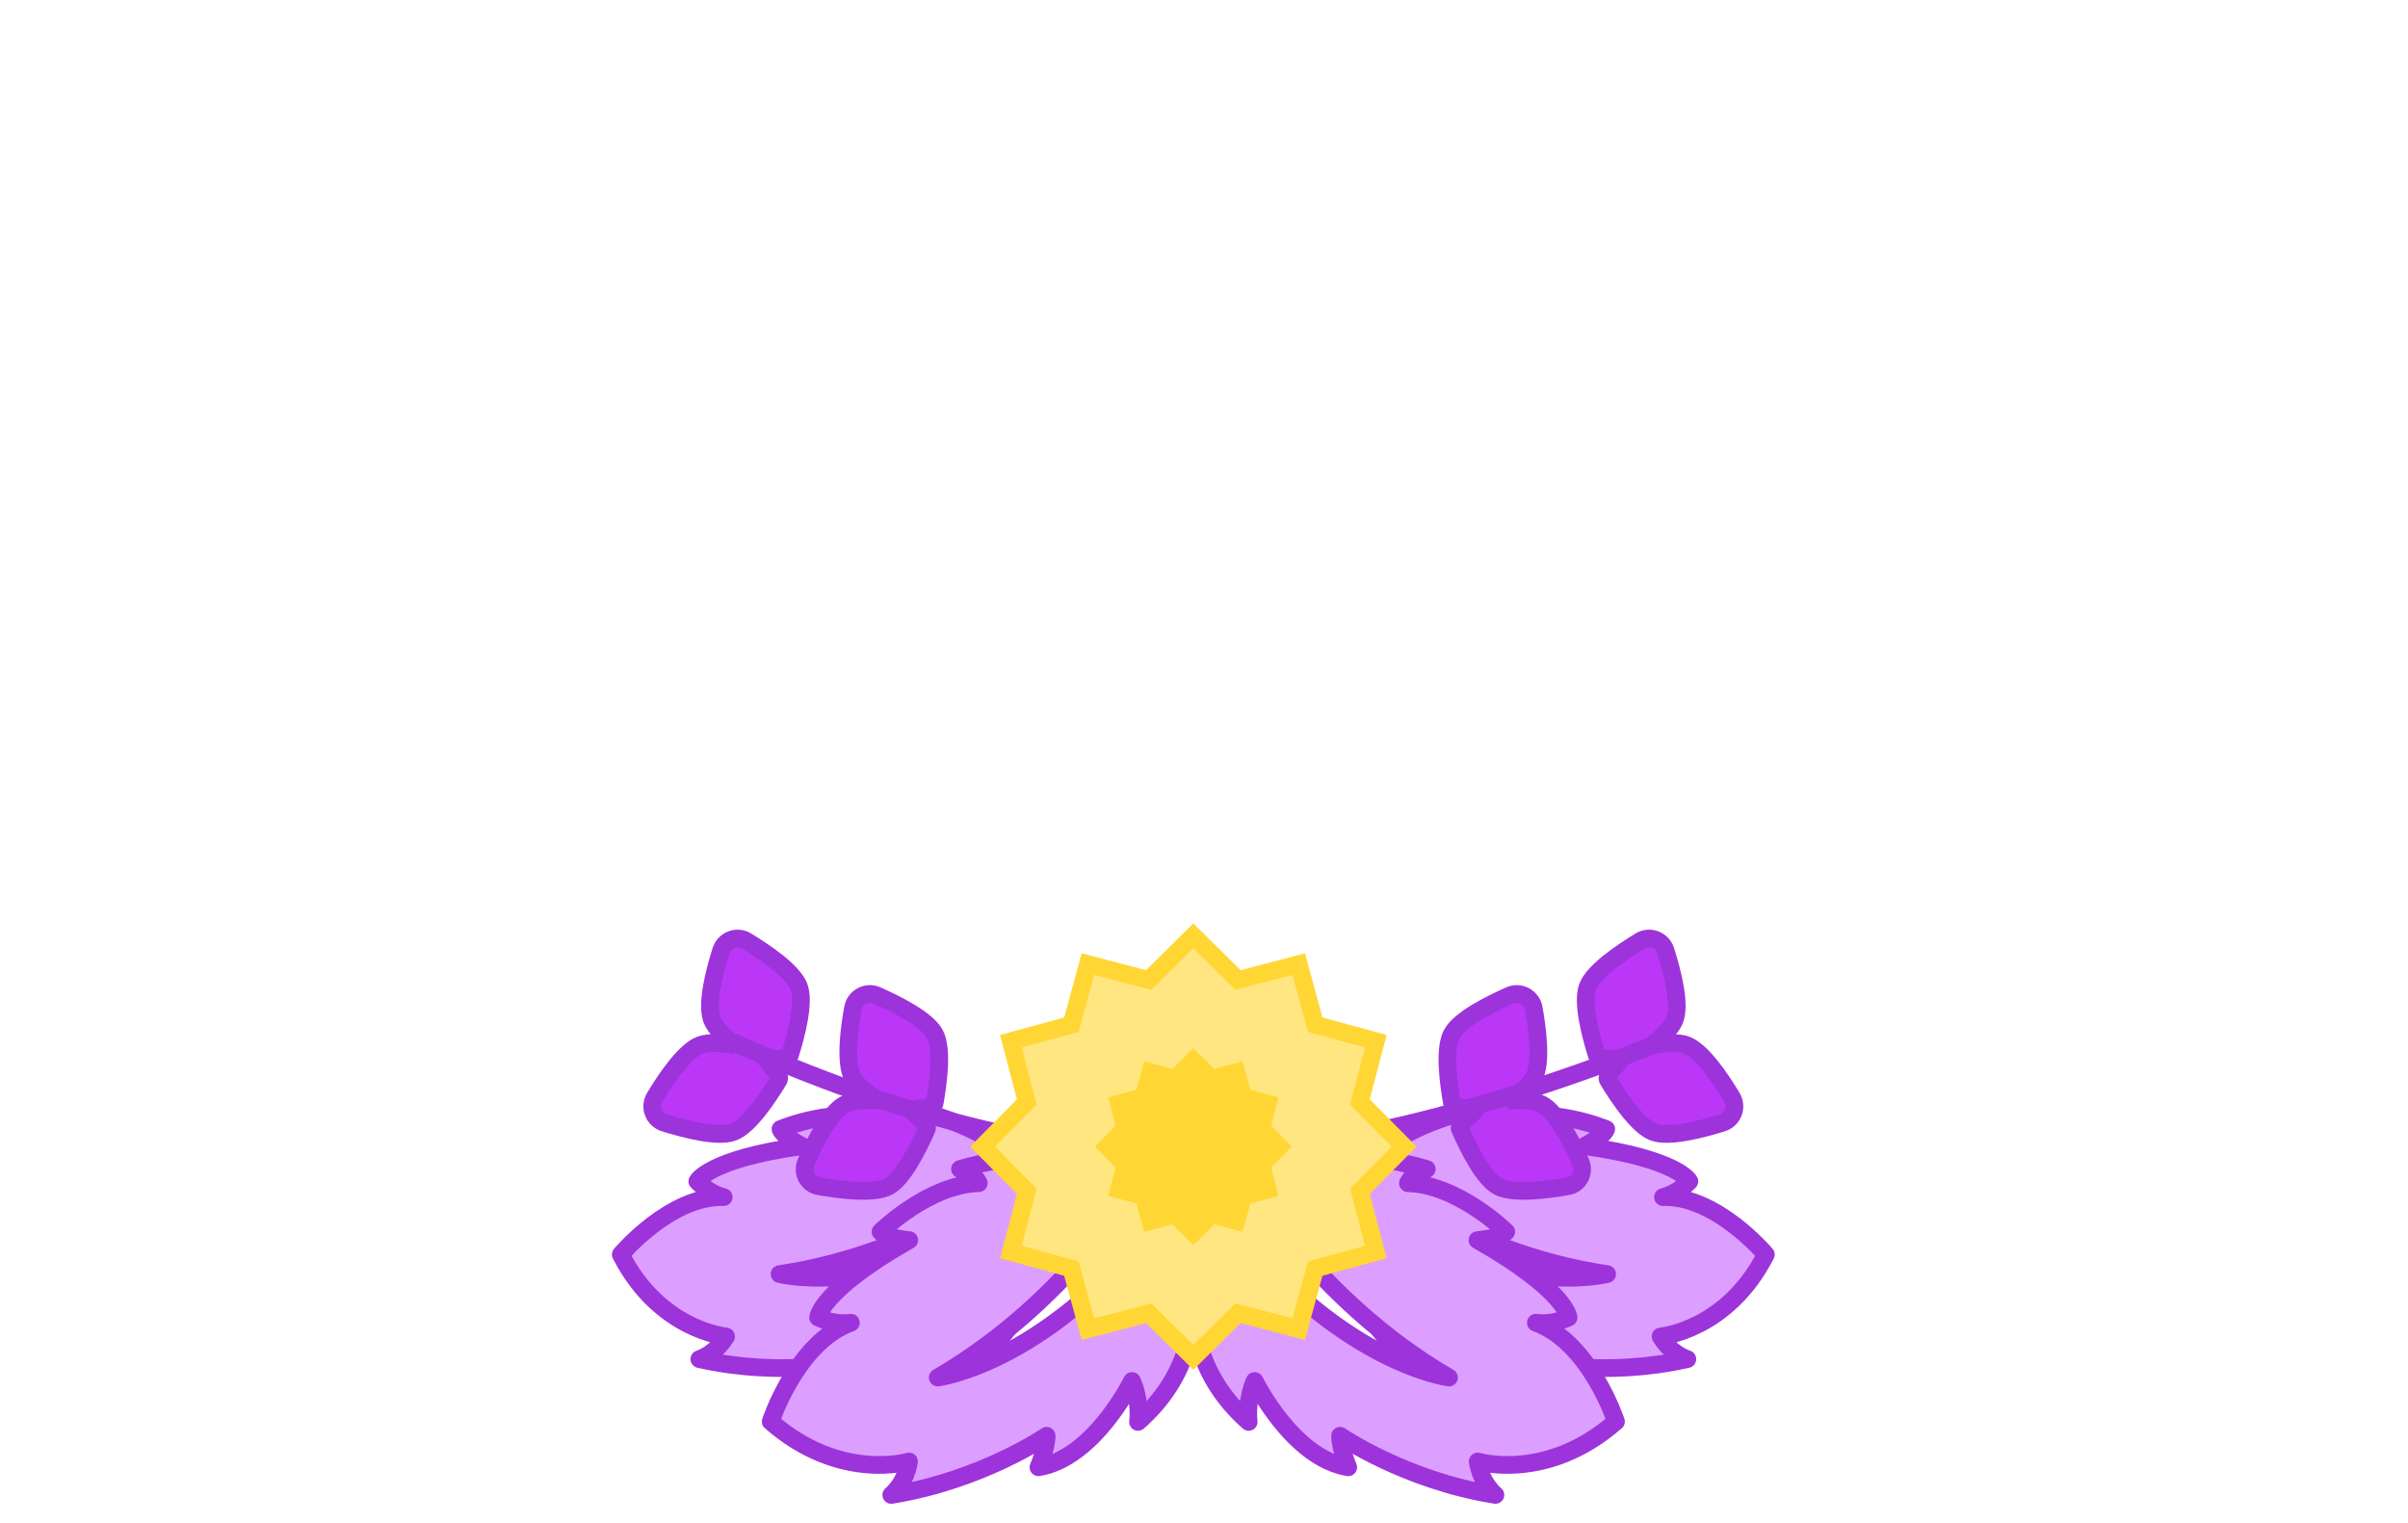
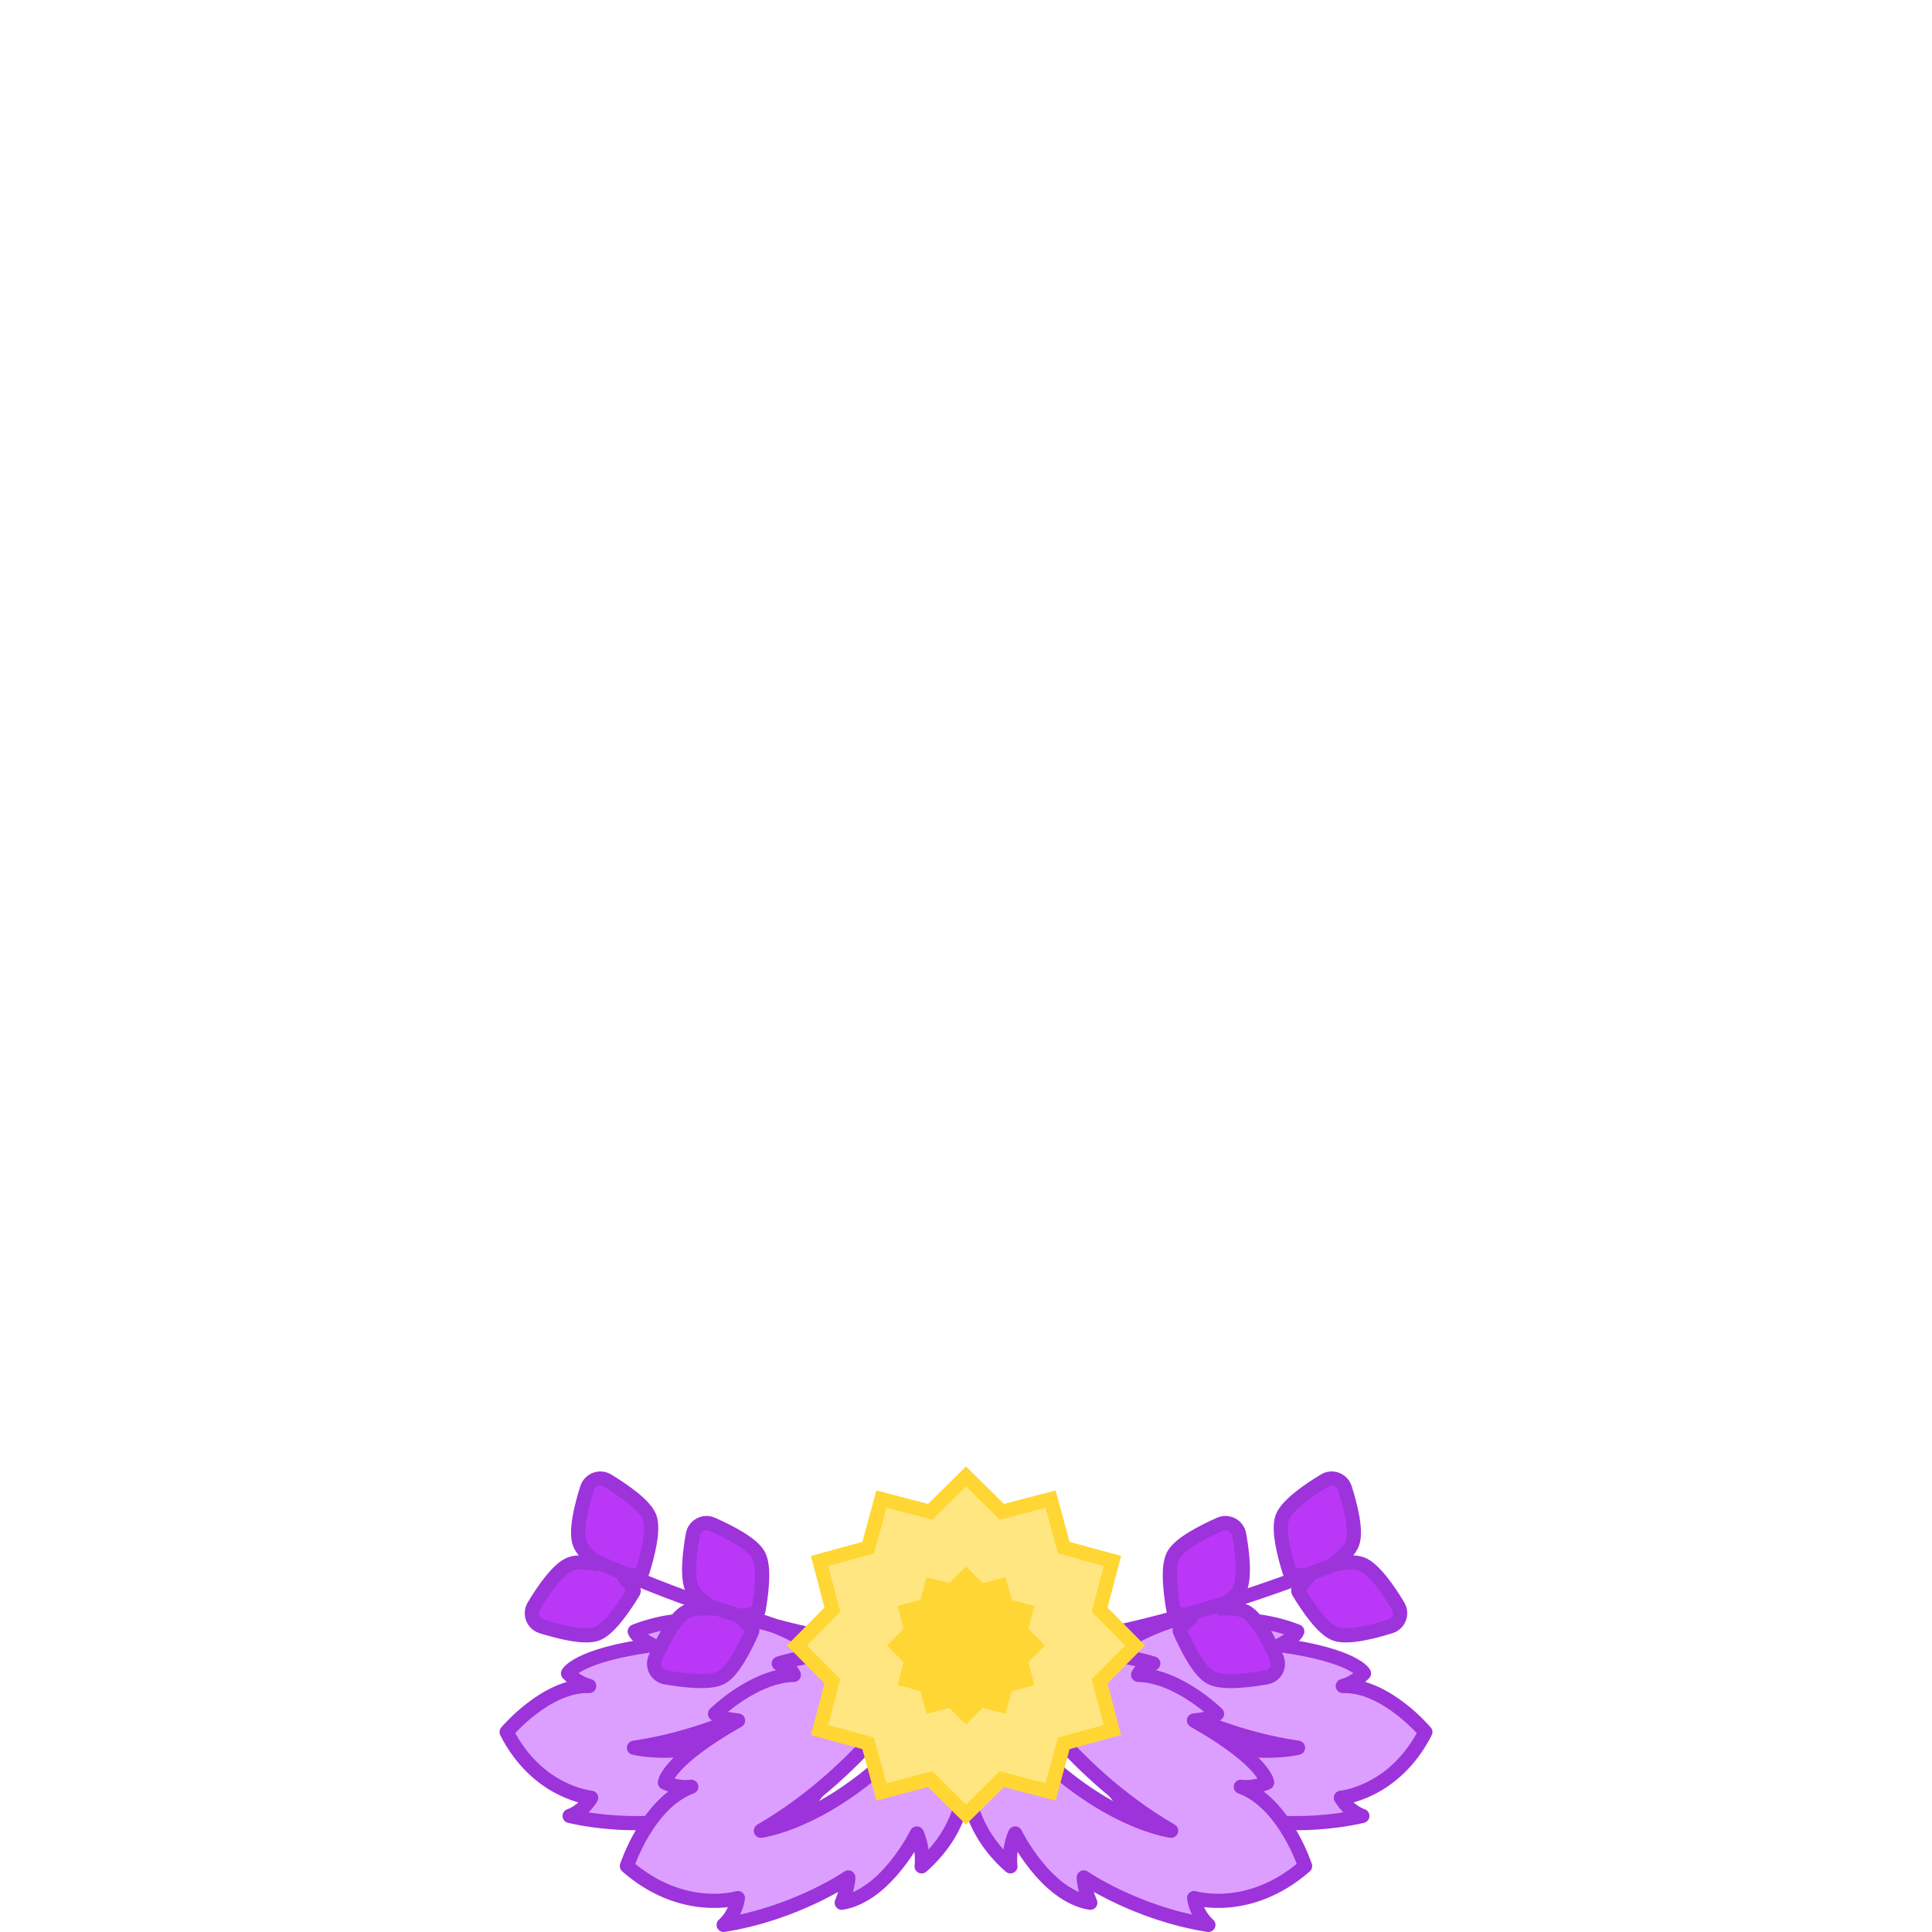
- <svg xmlns="http://www.w3.org/2000/svg" width="68px" height="43px" viewBox="0 0 68 43" version="1.1">
-   <g id="Artboard" stroke="none" stroke-width="1" fill="none" fill-rule="evenodd">
+ <svg xmlns="http://www.w3.org/2000/svg" width="68" height="68" viewBox="0 0 68 68" version="1.1" id="svg28">
+   <defs id="defs32" />
+   <g id="Artboard" style="fill:none;fill-rule:evenodd;stroke:none;stroke-width:1" transform="translate(0.30125,25.54021)">
    <g id="Page-1-Copy-2">
-       <path d="M49.866,35.423 C49.866,35.423 48.47,33.755 46.961,33.801 C46.961,33.801 47.356,33.718 47.706,33.356 C47.706,33.356 47.394,32.727 44.741,32.361 C44.741,32.361 45.29,32.087 45.358,31.881 C45.358,31.881 43.734,31.195 42.499,31.654 C42.499,31.654 42.499,31.357 42.819,31.128 C42.819,31.128 39.823,31.346 38.428,33.045 C38.428,33.045 41.357,35.383 45.384,35.975 C45.384,35.975 42.433,36.755 38.063,34.035 C38.063,34.035 37.608,37.809 40.948,38.996 C40.948,38.996 40.673,38.517 40.696,37.944 C40.696,37.944 42.366,39.453 43.807,39.133 C43.807,39.133 43.418,38.743 43.304,38.447 C43.304,38.447 45.316,38.903 47.649,38.376 C47.649,38.376 47.191,38.239 46.894,37.736 C46.894,37.736 48.769,37.575 49.866,35.423" id="Fill-1" fill="#DC9FFF" />
-       <path d="M49.866,35.423 C49.866,35.423 48.47,33.755 46.961,33.801 C46.961,33.801 47.356,33.718 47.706,33.356 C47.706,33.356 47.394,32.727 44.741,32.361 C44.741,32.361 45.29,32.087 45.358,31.881 C45.358,31.881 43.734,31.195 42.499,31.654 C42.499,31.654 42.499,31.357 42.819,31.128 C42.819,31.128 39.823,31.346 38.428,33.045 C38.428,33.045 41.357,35.383 45.384,35.975 C45.384,35.975 42.433,36.755 38.063,34.035 C38.063,34.035 37.608,37.809 40.948,38.996 C40.948,38.996 40.673,38.517 40.696,37.944 C40.696,37.944 42.366,39.453 43.807,39.133 C43.807,39.133 43.418,38.743 43.304,38.447 C43.304,38.447 45.316,38.903 47.649,38.376 C47.649,38.376 47.191,38.239 46.894,37.736 C46.894,37.736 48.769,37.575 49.866,35.423 Z" id="Stroke-3" stroke="#9D33DB" stroke-width="0.5" stroke-linejoin="round" />
-       <path d="M45.634,40.139 C45.634,40.139 44.904,37.907 43.371,37.348 C43.371,37.348 43.801,37.424 44.297,37.201 C44.297,37.201 44.237,36.444 41.723,35.016 C41.723,35.016 42.383,34.96 42.534,34.781 C42.534,34.781 41.18,33.444 39.758,33.408 C39.758,33.408 39.877,33.11 40.29,33.009 C40.29,33.009 37.198,32.027 35.12,33.172 C35.12,33.172 37.12,36.689 40.919,38.896 C40.919,38.896 37.65,38.495 34.358,34.018 C34.358,34.018 32.389,37.62 35.262,40.149 C35.262,40.149 35.179,39.557 35.43,38.993 C35.43,38.993 36.5,41.175 38.073,41.43 C38.073,41.43 37.839,40.885 37.844,40.54 C37.844,40.54 39.679,41.805 42.229,42.21 C42.229,42.21 41.825,41.889 41.729,41.266 C41.729,41.266 43.673,41.856 45.634,40.139" id="Fill-5" fill="#DC9FFF" />
-       <path d="M45.634,40.139 C45.634,40.139 44.904,37.907 43.371,37.348 C43.371,37.348 43.801,37.424 44.297,37.201 C44.297,37.201 44.237,36.444 41.723,35.016 C41.723,35.016 42.383,34.96 42.534,34.781 C42.534,34.781 41.18,33.444 39.758,33.408 C39.758,33.408 39.877,33.11 40.29,33.009 C40.29,33.009 37.198,32.027 35.12,33.172 C35.12,33.172 37.12,36.689 40.919,38.896 C40.919,38.896 37.65,38.495 34.358,34.018 C34.358,34.018 32.389,37.62 35.262,40.149 C35.262,40.149 35.179,39.557 35.43,38.993 C35.43,38.993 36.5,41.175 38.073,41.43 C38.073,41.43 37.839,40.885 37.844,40.54 C37.844,40.54 39.679,41.805 42.229,42.21 C42.229,42.21 41.825,41.889 41.729,41.266 C41.729,41.266 43.673,41.856 45.634,40.139 Z" id="Stroke-7" stroke="#9D33DB" stroke-width="0.5" stroke-linejoin="round" />
-       <path d="M17.531,35.423 C17.531,35.423 18.927,33.755 20.437,33.801 C20.437,33.801 20.041,33.718 19.692,33.356 C19.692,33.356 20.004,32.727 22.657,32.361 C22.657,32.361 22.108,32.087 22.04,31.881 C22.04,31.881 23.664,31.195 24.898,31.654 C24.898,31.654 24.899,31.357 24.579,31.128 C24.579,31.128 27.575,31.346 28.969,33.045 C28.969,33.045 26.04,35.383 22.014,35.975 C22.014,35.975 24.965,36.755 29.335,34.035 C29.335,34.035 29.79,37.809 26.45,38.996 C26.45,38.996 26.724,38.517 26.702,37.944 C26.702,37.944 25.031,39.453 23.591,39.133 C23.591,39.133 23.979,38.743 24.094,38.447 C24.094,38.447 22.081,38.903 19.749,38.376 C19.749,38.376 20.206,38.239 20.504,37.736 C20.504,37.736 18.628,37.575 17.531,35.423" id="Fill-9" fill="#DC9FFF" />
-       <path d="M17.531,35.423 C17.531,35.423 18.927,33.755 20.437,33.801 C20.437,33.801 20.041,33.718 19.692,33.356 C19.692,33.356 20.004,32.727 22.657,32.361 C22.657,32.361 22.108,32.087 22.04,31.881 C22.04,31.881 23.664,31.195 24.898,31.654 C24.898,31.654 24.899,31.357 24.579,31.128 C24.579,31.128 27.575,31.346 28.969,33.045 C28.969,33.045 26.04,35.383 22.014,35.975 C22.014,35.975 24.965,36.755 29.335,34.035 C29.335,34.035 29.79,37.809 26.45,38.996 C26.45,38.996 26.724,38.517 26.702,37.944 C26.702,37.944 25.031,39.453 23.591,39.133 C23.591,39.133 23.979,38.743 24.094,38.447 C24.094,38.447 22.081,38.903 19.749,38.376 C19.749,38.376 20.206,38.239 20.504,37.736 C20.504,37.736 18.628,37.575 17.531,35.423 Z" id="Stroke-11" stroke="#9D33DB" stroke-width="0.5" stroke-linejoin="round" />
-       <path d="M21.764,40.139 C21.764,40.139 22.495,37.907 24.028,37.348 C24.028,37.348 23.597,37.424 23.102,37.201 C23.102,37.201 23.161,36.444 25.676,35.016 C25.676,35.016 25.016,34.96 24.865,34.781 C24.865,34.781 26.218,33.444 27.64,33.408 C27.64,33.408 27.521,33.11 27.109,33.009 C27.109,33.009 30.2,32.027 32.279,33.172 C32.279,33.172 30.279,36.689 26.48,38.896 C26.48,38.896 29.749,38.495 33.041,34.018 C33.041,34.018 35.01,37.62 32.137,40.149 C32.137,40.149 32.22,39.557 31.968,38.993 C31.968,38.993 30.898,41.175 29.325,41.43 C29.325,41.43 29.559,40.885 29.555,40.54 C29.555,40.54 27.719,41.805 25.169,42.21 C25.169,42.21 25.574,41.889 25.67,41.266 C25.67,41.266 23.725,41.856 21.764,40.139" id="Fill-13" fill="#DC9FFF" />
-       <path d="M21.764,40.139 C21.764,40.139 22.495,37.907 24.028,37.348 C24.028,37.348 23.597,37.424 23.102,37.201 C23.102,37.201 23.161,36.444 25.676,35.016 C25.676,35.016 25.016,34.96 24.865,34.781 C24.865,34.781 26.218,33.444 27.64,33.408 C27.64,33.408 27.521,33.11 27.109,33.009 C27.109,33.009 30.2,32.027 32.279,33.172 C32.279,33.172 30.279,36.689 26.48,38.896 C26.48,38.896 29.749,38.495 33.041,34.018 C33.041,34.018 35.01,37.62 32.137,40.149 C32.137,40.149 32.22,39.557 31.968,38.993 C31.968,38.993 30.898,41.175 29.325,41.43 C29.325,41.43 29.559,40.885 29.555,40.54 C29.555,40.54 27.719,41.805 25.169,42.21 C25.169,42.21 25.574,41.889 25.67,41.266 C25.67,41.266 23.725,41.856 21.764,40.139 Z" id="Stroke-15" stroke="#9D33DB" stroke-width="0.5" stroke-linejoin="round" />
-       <path d="M40.999,29.197 C41.22,28.785 42.061,28.363 42.634,28.108 C42.925,27.98 43.254,28.157 43.312,28.47 C43.424,29.084 43.536,30.02 43.318,30.43 C43.198,30.654 42.9,30.877 42.563,31.076 C42.953,31.049 43.327,31.07 43.549,31.188 C43.96,31.404 44.386,32.245 44.636,32.819 C44.762,33.109 44.587,33.441 44.274,33.495 C43.658,33.603 42.723,33.721 42.311,33.504 C41.899,33.286 41.476,32.446 41.224,31.872 C41.165,31.739 41.591,31.473 41.646,31.355 C41.535,31.288 41.03,31.3 41.006,31.157 C40.895,30.541 40.779,29.605 40.999,29.197" id="Fill-17" fill="#BA37F8" />
-       <path d="M40.999,29.197 C41.22,28.785 42.061,28.363 42.634,28.108 C42.925,27.98 43.254,28.157 43.312,28.47 C43.424,29.084 43.536,30.02 43.318,30.43 C43.198,30.654 42.9,30.877 42.563,31.076 C42.953,31.049 43.327,31.07 43.549,31.188 C43.96,31.404 44.386,32.245 44.636,32.819 C44.762,33.109 44.587,33.441 44.274,33.495 C43.658,33.603 42.723,33.721 42.311,33.504 C41.899,33.286 41.476,32.446 41.224,31.872 C41.165,31.739 41.591,31.473 41.646,31.355 C41.535,31.288 41.03,31.3 41.006,31.157 C40.895,30.541 40.779,29.605 40.999,29.197 Z" id="Stroke-19" stroke="#9D33DB" stroke-width="0.5" />
-       <path d="M44.835,27.861 C45.002,27.424 45.782,26.897 46.317,26.571 C46.589,26.406 46.939,26.541 47.035,26.842 C47.226,27.438 47.458,28.351 47.294,28.785 C47.205,29.023 46.939,29.282 46.629,29.523 C47.012,29.446 47.386,29.42 47.621,29.507 C48.056,29.668 48.587,30.448 48.908,30.985 C49.071,31.257 48.94,31.608 48.638,31.703 C48.041,31.889 47.129,32.127 46.69,31.964 C46.256,31.801 45.727,31.022 45.403,30.486 C45.327,30.361 45.716,30.042 45.756,29.918 C45.637,29.866 45.139,29.943 45.095,29.804 C44.906,29.208 44.67,28.295 44.835,27.861" id="Fill-21" fill="#BA37F8" />
-       <path d="M44.835,27.861 C45.002,27.424 45.782,26.897 46.317,26.571 C46.589,26.406 46.939,26.541 47.035,26.842 C47.226,27.438 47.458,28.351 47.294,28.785 C47.205,29.023 46.939,29.282 46.629,29.523 C47.012,29.446 47.386,29.42 47.621,29.507 C48.056,29.668 48.587,30.448 48.908,30.985 C49.071,31.257 48.94,31.608 48.638,31.703 C48.041,31.889 47.129,32.127 46.69,31.964 C46.256,31.801 45.727,31.022 45.403,30.486 C45.327,30.361 45.716,30.042 45.756,29.918 C45.637,29.866 45.139,29.943 45.095,29.804 C44.906,29.208 44.67,28.295 44.835,27.861 Z" id="Stroke-23" stroke="#9D33DB" stroke-width="0.5" />
-       <path d="M26.399,29.197 C26.178,28.785 25.336,28.363 24.763,28.108 C24.473,27.98 24.143,28.157 24.086,28.47 C23.974,29.084 23.861,30.02 24.08,30.43 C24.199,30.654 24.497,30.877 24.835,31.076 C24.445,31.049 24.071,31.07 23.849,31.188 C23.438,31.404 23.012,32.245 22.762,32.819 C22.635,33.109 22.81,33.441 23.124,33.495 C23.74,33.603 24.674,33.721 25.087,33.504 C25.498,33.286 25.922,32.446 26.174,31.872 C26.233,31.739 25.807,31.473 25.752,31.355 C25.863,31.288 26.367,31.3 26.392,31.157 C26.503,30.541 26.619,29.605 26.399,29.197" id="Fill-57" fill="#BA37F8" />
-       <path d="M26.399,29.197 C26.178,28.785 25.336,28.363 24.763,28.108 C24.473,27.98 24.143,28.157 24.086,28.47 C23.974,29.084 23.861,30.02 24.08,30.43 C24.199,30.654 24.497,30.877 24.835,31.076 C24.445,31.049 24.071,31.07 23.849,31.188 C23.438,31.404 23.012,32.245 22.762,32.819 C22.635,33.109 22.81,33.441 23.124,33.495 C23.74,33.603 24.674,33.721 25.087,33.504 C25.498,33.286 25.922,32.446 26.174,31.872 C26.233,31.739 25.807,31.473 25.752,31.355 C25.863,31.288 26.367,31.3 26.392,31.157 C26.503,30.541 26.619,29.605 26.399,29.197 Z" id="Stroke-59" stroke="#9D33DB" stroke-width="0.5" />
-       <path d="M22.562,27.861 C22.396,27.424 21.616,26.897 21.081,26.571 C20.809,26.406 20.459,26.541 20.363,26.842 C20.172,27.438 19.941,28.351 20.104,28.785 C20.194,29.023 20.459,29.282 20.768,29.523 C20.386,29.446 20.012,29.42 19.777,29.507 C19.341,29.668 18.811,30.448 18.489,30.985 C18.326,31.257 18.457,31.608 18.761,31.703 C19.358,31.889 20.27,32.127 20.707,31.964 C21.142,31.801 21.671,31.022 21.995,30.486 C22.07,30.361 21.681,30.042 21.642,29.918 C21.762,29.866 22.259,29.943 22.303,29.804 C22.491,29.208 22.727,28.295 22.562,27.861" id="Fill-61" fill="#BA37F8" />
-       <path d="M22.562,27.861 C22.396,27.424 21.616,26.897 21.081,26.571 C20.809,26.406 20.459,26.541 20.363,26.842 C20.172,27.438 19.941,28.351 20.104,28.785 C20.194,29.023 20.459,29.282 20.768,29.523 C20.386,29.446 20.012,29.42 19.777,29.507 C19.341,29.668 18.811,30.448 18.489,30.985 C18.326,31.257 18.457,31.608 18.761,31.703 C19.358,31.889 20.27,32.127 20.707,31.964 C21.142,31.801 21.671,31.022 21.995,30.486 C22.07,30.361 21.681,30.042 21.642,29.918 C21.762,29.866 22.259,29.943 22.303,29.804 C22.491,29.208 22.727,28.295 22.562,27.861 Z" id="Stroke-63" stroke="#9D33DB" stroke-width="0.5" />
-       <path d="M20.682,29.414 C25.404,31.528 29.619,32.585 33.329,32.585 C37.038,32.585 41.573,31.528 46.935,29.414" id="Path-2" stroke="#9D33DB" stroke-width="0.5" fill-rule="nonzero" />
-       <polygon id="Fill-99" fill="#FFE680" points="39.65 32.376 38.403 33.637 38.853 35.352 37.141 35.819 36.675 37.53 34.96 37.08 33.699 38.327 32.438 37.08 30.722 37.53 30.255 35.819 28.545 35.352 28.995 33.637 27.748 32.376 28.995 31.115 28.545 29.399 30.255 28.933 30.722 27.222 32.438 27.671 33.699 26.425 34.96 27.671 36.675 27.222 37.141 28.933 38.853 29.399 38.403 31.115" />
-       <polygon id="Stroke-101" stroke="#FFD633" stroke-width="0.5" points="39.65 32.376 38.403 33.637 38.853 35.352 37.141 35.819 36.675 37.53 34.96 37.08 33.699 38.327 32.438 37.08 30.722 37.53 30.255 35.819 28.545 35.352 28.995 33.637 27.748 32.376 28.995 31.115 28.545 29.399 30.255 28.933 30.722 27.222 32.438 27.671 33.699 26.425 34.96 27.671 36.675 27.222 37.141 28.933 38.853 29.399 38.403 31.115" />
-       <polygon id="Fill-103" fill="#FFD633" points="36.476 32.376 35.895 32.964 36.104 33.765 35.306 33.982 35.088 34.781 34.288 34.571 33.7 35.153 33.111 34.571 32.31 34.781 32.093 33.982 31.294 33.765 31.504 32.964 30.922 32.376 31.504 31.787 31.294 30.987 32.093 30.769 32.311 29.971 33.111 30.181 33.7 29.599 34.288 30.181 35.088 29.971 35.306 30.77 36.105 30.987 35.895 31.788" />
+       <path d="m 49.866,35.423 c 0,0 -1.396,-1.669 -2.905,-1.622 0,0 0.395,-0.084 0.745,-0.445 0,0 -0.312,-0.63 -2.965,-0.995 0,0 0.549,-0.275 0.617,-0.48 0,0 -1.624,-0.686 -2.859,-0.228 0,0 0,-0.297 0.32,-0.526 0,0 -2.996,0.218 -4.391,1.918 0,0 2.929,2.337 6.956,2.93 0,0 -2.951,0.779 -7.321,-1.941 0,0 -0.455,3.775 2.885,4.962 0,0 -0.275,-0.48 -0.252,-1.052 0,0 1.67,1.509 3.111,1.188 0,0 -0.389,-0.389 -0.503,-0.686 0,0 2.012,0.456 4.345,-0.071 0,0 -0.458,-0.137 -0.755,-0.64 0,0 1.875,-0.161 2.972,-2.312" id="Fill-1" style="fill:#dc9fff" />
+       <path d="m 49.866,35.423 c 0,0 -1.396,-1.669 -2.905,-1.622 0,0 0.395,-0.084 0.745,-0.445 0,0 -0.312,-0.63 -2.965,-0.995 0,0 0.549,-0.275 0.617,-0.48 0,0 -1.624,-0.686 -2.859,-0.228 0,0 0,-0.297 0.32,-0.526 0,0 -2.996,0.218 -4.391,1.918 0,0 2.929,2.337 6.956,2.93 0,0 -2.951,0.779 -7.321,-1.941 0,0 -0.455,3.775 2.885,4.962 0,0 -0.275,-0.48 -0.252,-1.052 0,0 1.67,1.509 3.111,1.188 0,0 -0.389,-0.389 -0.503,-0.686 0,0 2.012,0.456 4.345,-0.071 0,0 -0.458,-0.137 -0.755,-0.64 0,0 1.875,-0.161 2.972,-2.312 z" id="Stroke-3" style="stroke:#9d33db;stroke-width:0.5;stroke-linejoin:round" />
+       <path d="m 45.634,40.139 c 0,0 -0.73,-2.232 -2.263,-2.791 0,0 0.43,0.076 0.926,-0.147 0,0 -0.06,-0.757 -2.574,-2.185 0,0 0.66,-0.056 0.811,-0.235 0,0 -1.354,-1.337 -2.776,-1.373 0,0 0.119,-0.298 0.532,-0.399 0,0 -3.092,-0.982 -5.17,0.163 0,0 2,3.517 5.799,5.724 0,0 -3.269,-0.401 -6.561,-4.878 0,0 -1.969,3.602 0.904,6.131 0,0 -0.083,-0.592 0.168,-1.156 0,0 1.07,2.182 2.643,2.437 0,0 -0.234,-0.545 -0.229,-0.89 0,0 1.835,1.265 4.385,1.67 0,0 -0.404,-0.321 -0.5,-0.944 0,0 1.944,0.59 3.905,-1.127" id="Fill-5" style="fill:#dc9fff" />
+       <path d="m 45.634,40.139 c 0,0 -0.73,-2.232 -2.263,-2.791 0,0 0.43,0.076 0.926,-0.147 0,0 -0.06,-0.757 -2.574,-2.185 0,0 0.66,-0.056 0.811,-0.235 0,0 -1.354,-1.337 -2.776,-1.373 0,0 0.119,-0.298 0.532,-0.399 0,0 -3.092,-0.982 -5.17,0.163 0,0 2,3.517 5.799,5.724 0,0 -3.269,-0.401 -6.561,-4.878 0,0 -1.969,3.602 0.904,6.131 0,0 -0.083,-0.592 0.168,-1.156 0,0 1.07,2.182 2.643,2.437 0,0 -0.234,-0.545 -0.229,-0.89 0,0 1.835,1.265 4.385,1.67 0,0 -0.404,-0.321 -0.5,-0.944 0,0 1.944,0.59 3.905,-1.127 z" id="Stroke-7" style="stroke:#9d33db;stroke-width:0.5;stroke-linejoin:round" />
+       <path d="m 17.531,35.423 c 0,0 1.396,-1.669 2.906,-1.622 0,0 -0.396,-0.084 -0.745,-0.445 0,0 0.312,-0.63 2.965,-0.995 0,0 -0.549,-0.275 -0.617,-0.48 0,0 1.624,-0.686 2.858,-0.228 0,0 0.001,-0.297 -0.319,-0.526 0,0 2.996,0.218 4.39,1.918 0,0 -2.929,2.337 -6.955,2.93 0,0 2.951,0.779 7.321,-1.941 0,0 0.455,3.775 -2.885,4.962 0,0 0.274,-0.48 0.252,-1.052 0,0 -1.671,1.509 -3.111,1.188 0,0 0.388,-0.389 0.503,-0.686 0,0 -2.013,0.456 -4.345,-0.071 0,0 0.457,-0.137 0.755,-0.64 0,0 -1.876,-0.161 -2.973,-2.312" id="Fill-9" style="fill:#dc9fff" />
+       <path d="m 17.531,35.423 c 0,0 1.396,-1.669 2.906,-1.622 0,0 -0.396,-0.084 -0.745,-0.445 0,0 0.312,-0.63 2.965,-0.995 0,0 -0.549,-0.275 -0.617,-0.48 0,0 1.624,-0.686 2.858,-0.228 0,0 0.001,-0.297 -0.319,-0.526 0,0 2.996,0.218 4.39,1.918 0,0 -2.929,2.337 -6.955,2.93 0,0 2.951,0.779 7.321,-1.941 0,0 0.455,3.775 -2.885,4.962 0,0 0.274,-0.48 0.252,-1.052 0,0 -1.671,1.509 -3.111,1.188 0,0 0.388,-0.389 0.503,-0.686 0,0 -2.013,0.456 -4.345,-0.071 0,0 0.457,-0.137 0.755,-0.64 0,0 -1.876,-0.161 -2.973,-2.312 z" id="Stroke-11" style="stroke:#9d33db;stroke-width:0.5;stroke-linejoin:round" />
+       <path d="m 21.764,40.139 c 0,0 0.731,-2.232 2.264,-2.791 0,0 -0.431,0.076 -0.926,-0.147 0,0 0.059,-0.757 2.574,-2.185 0,0 -0.66,-0.056 -0.811,-0.235 0,0 1.353,-1.337 2.775,-1.373 0,0 -0.119,-0.298 -0.531,-0.399 0,0 3.091,-0.982 5.17,0.163 0,0 -2,3.517 -5.799,5.724 0,0 3.269,-0.401 6.561,-4.878 0,0 1.969,3.602 -0.904,6.131 0,0 0.083,-0.592 -0.169,-1.156 0,0 -1.07,2.182 -2.643,2.437 0,0 0.234,-0.545 0.23,-0.89 0,0 -1.836,1.265 -4.386,1.67 0,0 0.405,-0.321 0.501,-0.944 0,0 -1.945,0.59 -3.906,-1.127" id="Fill-13" style="fill:#dc9fff" />
+       <path d="m 21.764,40.139 c 0,0 0.731,-2.232 2.264,-2.791 0,0 -0.431,0.076 -0.926,-0.147 0,0 0.059,-0.757 2.574,-2.185 0,0 -0.66,-0.056 -0.811,-0.235 0,0 1.353,-1.337 2.775,-1.373 0,0 -0.119,-0.298 -0.531,-0.399 0,0 3.091,-0.982 5.17,0.163 0,0 -2,3.517 -5.799,5.724 0,0 3.269,-0.401 6.561,-4.878 0,0 1.969,3.602 -0.904,6.131 0,0 0.083,-0.592 -0.169,-1.156 0,0 -1.07,2.182 -2.643,2.437 0,0 0.234,-0.545 0.23,-0.89 0,0 -1.836,1.265 -4.386,1.67 0,0 0.405,-0.321 0.501,-0.944 0,0 -1.945,0.59 -3.906,-1.127 z" id="Stroke-15" style="stroke:#9d33db;stroke-width:0.5;stroke-linejoin:round" />
+       <path d="m 40.999,29.197 c 0.221,-0.412 1.062,-0.834 1.635,-1.088 0.291,-0.129 0.62,0.049 0.678,0.361 0.112,0.615 0.224,1.55 0.006,1.96 -0.12,0.224 -0.418,0.447 -0.755,0.646 0.39,-0.027 0.764,-0.005 0.986,0.112 0.411,0.216 0.837,1.057 1.087,1.631 0.126,0.291 -0.049,0.622 -0.362,0.677 -0.616,0.108 -1.551,0.226 -1.963,0.008 -0.412,-0.217 -0.835,-1.058 -1.087,-1.631 -0.059,-0.133 0.367,-0.4 0.422,-0.518 -0.111,-0.066 -0.616,-0.054 -0.64,-0.198 -0.111,-0.616 -0.227,-1.551 -0.007,-1.96" id="Fill-17" style="fill:#ba37f8" />
+       <path d="m 40.999,29.197 c 0.221,-0.412 1.062,-0.834 1.635,-1.088 0.291,-0.129 0.62,0.049 0.678,0.361 0.112,0.615 0.224,1.55 0.006,1.96 -0.12,0.224 -0.418,0.447 -0.755,0.646 0.39,-0.027 0.764,-0.005 0.986,0.112 0.411,0.216 0.837,1.057 1.087,1.631 0.126,0.291 -0.049,0.622 -0.362,0.677 -0.616,0.108 -1.551,0.226 -1.963,0.008 -0.412,-0.217 -0.835,-1.058 -1.087,-1.631 -0.059,-0.133 0.367,-0.4 0.422,-0.518 -0.111,-0.066 -0.616,-0.054 -0.64,-0.198 -0.111,-0.616 -0.227,-1.551 -0.007,-1.96 z" id="Stroke-19" style="stroke:#9d33db;stroke-width:0.5" />
+       <path d="m 44.835,27.861 c 0.167,-0.437 0.947,-0.964 1.482,-1.29 0.272,-0.165 0.622,-0.03 0.718,0.271 0.191,0.596 0.423,1.509 0.259,1.943 -0.089,0.238 -0.355,0.497 -0.665,0.738 0.383,-0.077 0.757,-0.103 0.992,-0.016 0.435,0.161 0.966,0.941 1.287,1.478 0.163,0.272 0.032,0.623 -0.27,0.718 -0.597,0.186 -1.509,0.424 -1.948,0.261 -0.434,-0.163 -0.963,-0.942 -1.287,-1.478 -0.076,-0.125 0.313,-0.444 0.353,-0.568 -0.119,-0.052 -0.617,0.025 -0.661,-0.114 -0.189,-0.596 -0.425,-1.509 -0.26,-1.943" id="Fill-21" style="fill:#ba37f8" />
+       <path d="m 44.835,27.861 c 0.167,-0.437 0.947,-0.964 1.482,-1.29 0.272,-0.165 0.622,-0.03 0.718,0.271 0.191,0.596 0.423,1.509 0.259,1.943 -0.089,0.238 -0.355,0.497 -0.665,0.738 0.383,-0.077 0.757,-0.103 0.992,-0.016 0.435,0.161 0.966,0.941 1.287,1.478 0.163,0.272 0.032,0.623 -0.27,0.718 -0.597,0.186 -1.509,0.424 -1.948,0.261 -0.434,-0.163 -0.963,-0.942 -1.287,-1.478 -0.076,-0.125 0.313,-0.444 0.353,-0.568 -0.119,-0.052 -0.617,0.025 -0.661,-0.114 -0.189,-0.596 -0.425,-1.509 -0.26,-1.943 z" id="Stroke-23" style="stroke:#9d33db;stroke-width:0.5" />
+       <path d="m 26.399,29.197 c -0.221,-0.412 -1.063,-0.834 -1.636,-1.088 -0.29,-0.129 -0.62,0.049 -0.677,0.361 -0.112,0.615 -0.225,1.55 -0.006,1.96 0.119,0.224 0.417,0.447 0.755,0.646 -0.39,-0.027 -0.764,-0.005 -0.986,0.112 -0.411,0.216 -0.837,1.057 -1.087,1.631 -0.127,0.291 0.048,0.622 0.362,0.677 0.616,0.108 1.55,0.226 1.963,0.008 0.411,-0.217 0.835,-1.058 1.087,-1.631 0.059,-0.133 -0.367,-0.4 -0.422,-0.518 0.111,-0.066 0.615,-0.054 0.64,-0.198 0.111,-0.616 0.227,-1.551 0.007,-1.96" id="Fill-57" style="fill:#ba37f8" />
+       <path d="m 26.399,29.197 c -0.221,-0.412 -1.063,-0.834 -1.636,-1.088 -0.29,-0.129 -0.62,0.049 -0.677,0.361 -0.112,0.615 -0.225,1.55 -0.006,1.96 0.119,0.224 0.417,0.447 0.755,0.646 -0.39,-0.027 -0.764,-0.005 -0.986,0.112 -0.411,0.216 -0.837,1.057 -1.087,1.631 -0.127,0.291 0.048,0.622 0.362,0.677 0.616,0.108 1.55,0.226 1.963,0.008 0.411,-0.217 0.835,-1.058 1.087,-1.631 0.059,-0.133 -0.367,-0.4 -0.422,-0.518 0.111,-0.066 0.615,-0.054 0.64,-0.198 0.111,-0.616 0.227,-1.551 0.007,-1.96 z" id="Stroke-59" style="stroke:#9d33db;stroke-width:0.5" />
+       <path d="m 22.562,27.861 c -0.166,-0.437 -0.947,-0.964 -1.481,-1.29 -0.272,-0.165 -0.622,-0.03 -0.718,0.271 -0.192,0.596 -0.423,1.509 -0.26,1.943 0.09,0.238 0.356,0.497 0.665,0.738 -0.383,-0.077 -0.756,-0.103 -0.991,-0.016 -0.436,0.161 -0.966,0.941 -1.288,1.478 -0.163,0.272 -0.032,0.623 0.271,0.718 0.597,0.186 1.509,0.424 1.947,0.261 0.434,-0.163 0.963,-0.942 1.288,-1.478 0.075,-0.125 -0.314,-0.444 -0.354,-0.568 0.12,-0.052 0.618,0.025 0.662,-0.114 0.188,-0.596 0.424,-1.509 0.259,-1.943" id="Fill-61" style="fill:#ba37f8" />
+       <path d="m 22.562,27.861 c -0.166,-0.437 -0.947,-0.964 -1.481,-1.29 -0.272,-0.165 -0.622,-0.03 -0.718,0.271 -0.192,0.596 -0.423,1.509 -0.26,1.943 0.09,0.238 0.356,0.497 0.665,0.738 -0.383,-0.077 -0.756,-0.103 -0.991,-0.016 -0.436,0.161 -0.966,0.941 -1.288,1.478 -0.163,0.272 -0.032,0.623 0.271,0.718 0.597,0.186 1.509,0.424 1.947,0.261 0.434,-0.163 0.963,-0.942 1.288,-1.478 0.075,-0.125 -0.314,-0.444 -0.354,-0.568 0.12,-0.052 0.618,0.025 0.662,-0.114 0.188,-0.596 0.424,-1.509 0.259,-1.943 z" id="Stroke-63" style="stroke:#9d33db;stroke-width:0.5" />
+       <path d="m 20.682,29.414 c 4.722,2.115 8.938,3.172 12.647,3.172 3.709,0 8.245,-1.057 13.606,-3.172" id="Path-2" style="fill-rule:nonzero;stroke:#9d33db;stroke-width:0.5" />
+       <polygon id="Fill-99" points="36.675,37.53 34.96,37.08 33.699,38.327 32.438,37.08 30.722,37.53 30.255,35.819 28.545,35.352 28.995,33.637 27.748,32.376 28.995,31.115 28.545,29.399 30.255,28.933 30.722,27.222 32.438,27.671 33.699,26.425 34.96,27.671 36.675,27.222 37.141,28.933 38.853,29.399 38.403,31.115 39.65,32.376 38.403,33.637 38.853,35.352 37.141,35.819 " style="fill:#ffe680" />
+       <polygon id="Stroke-101" points="36.675,37.53 34.96,37.08 33.699,38.327 32.438,37.08 30.722,37.53 30.255,35.819 28.545,35.352 28.995,33.637 27.748,32.376 28.995,31.115 28.545,29.399 30.255,28.933 30.722,27.222 32.438,27.671 33.699,26.425 34.96,27.671 36.675,27.222 37.141,28.933 38.853,29.399 38.403,31.115 39.65,32.376 38.403,33.637 38.853,35.352 37.141,35.819 " style="stroke:#ffd633;stroke-width:0.5" />
+       <polygon id="Fill-103" points="35.088,34.781 34.288,34.571 33.7,35.153 33.111,34.571 32.31,34.781 32.093,33.982 31.294,33.765 31.504,32.964 30.922,32.376 31.504,31.787 31.294,30.987 32.093,30.769 32.311,29.971 33.111,30.181 33.7,29.599 34.288,30.181 35.088,29.971 35.306,30.77 36.105,30.987 35.895,31.788 36.476,32.376 35.895,32.964 36.104,33.765 35.306,33.982 " style="fill:#ffd633" />
    </g>
  </g>
</svg>
